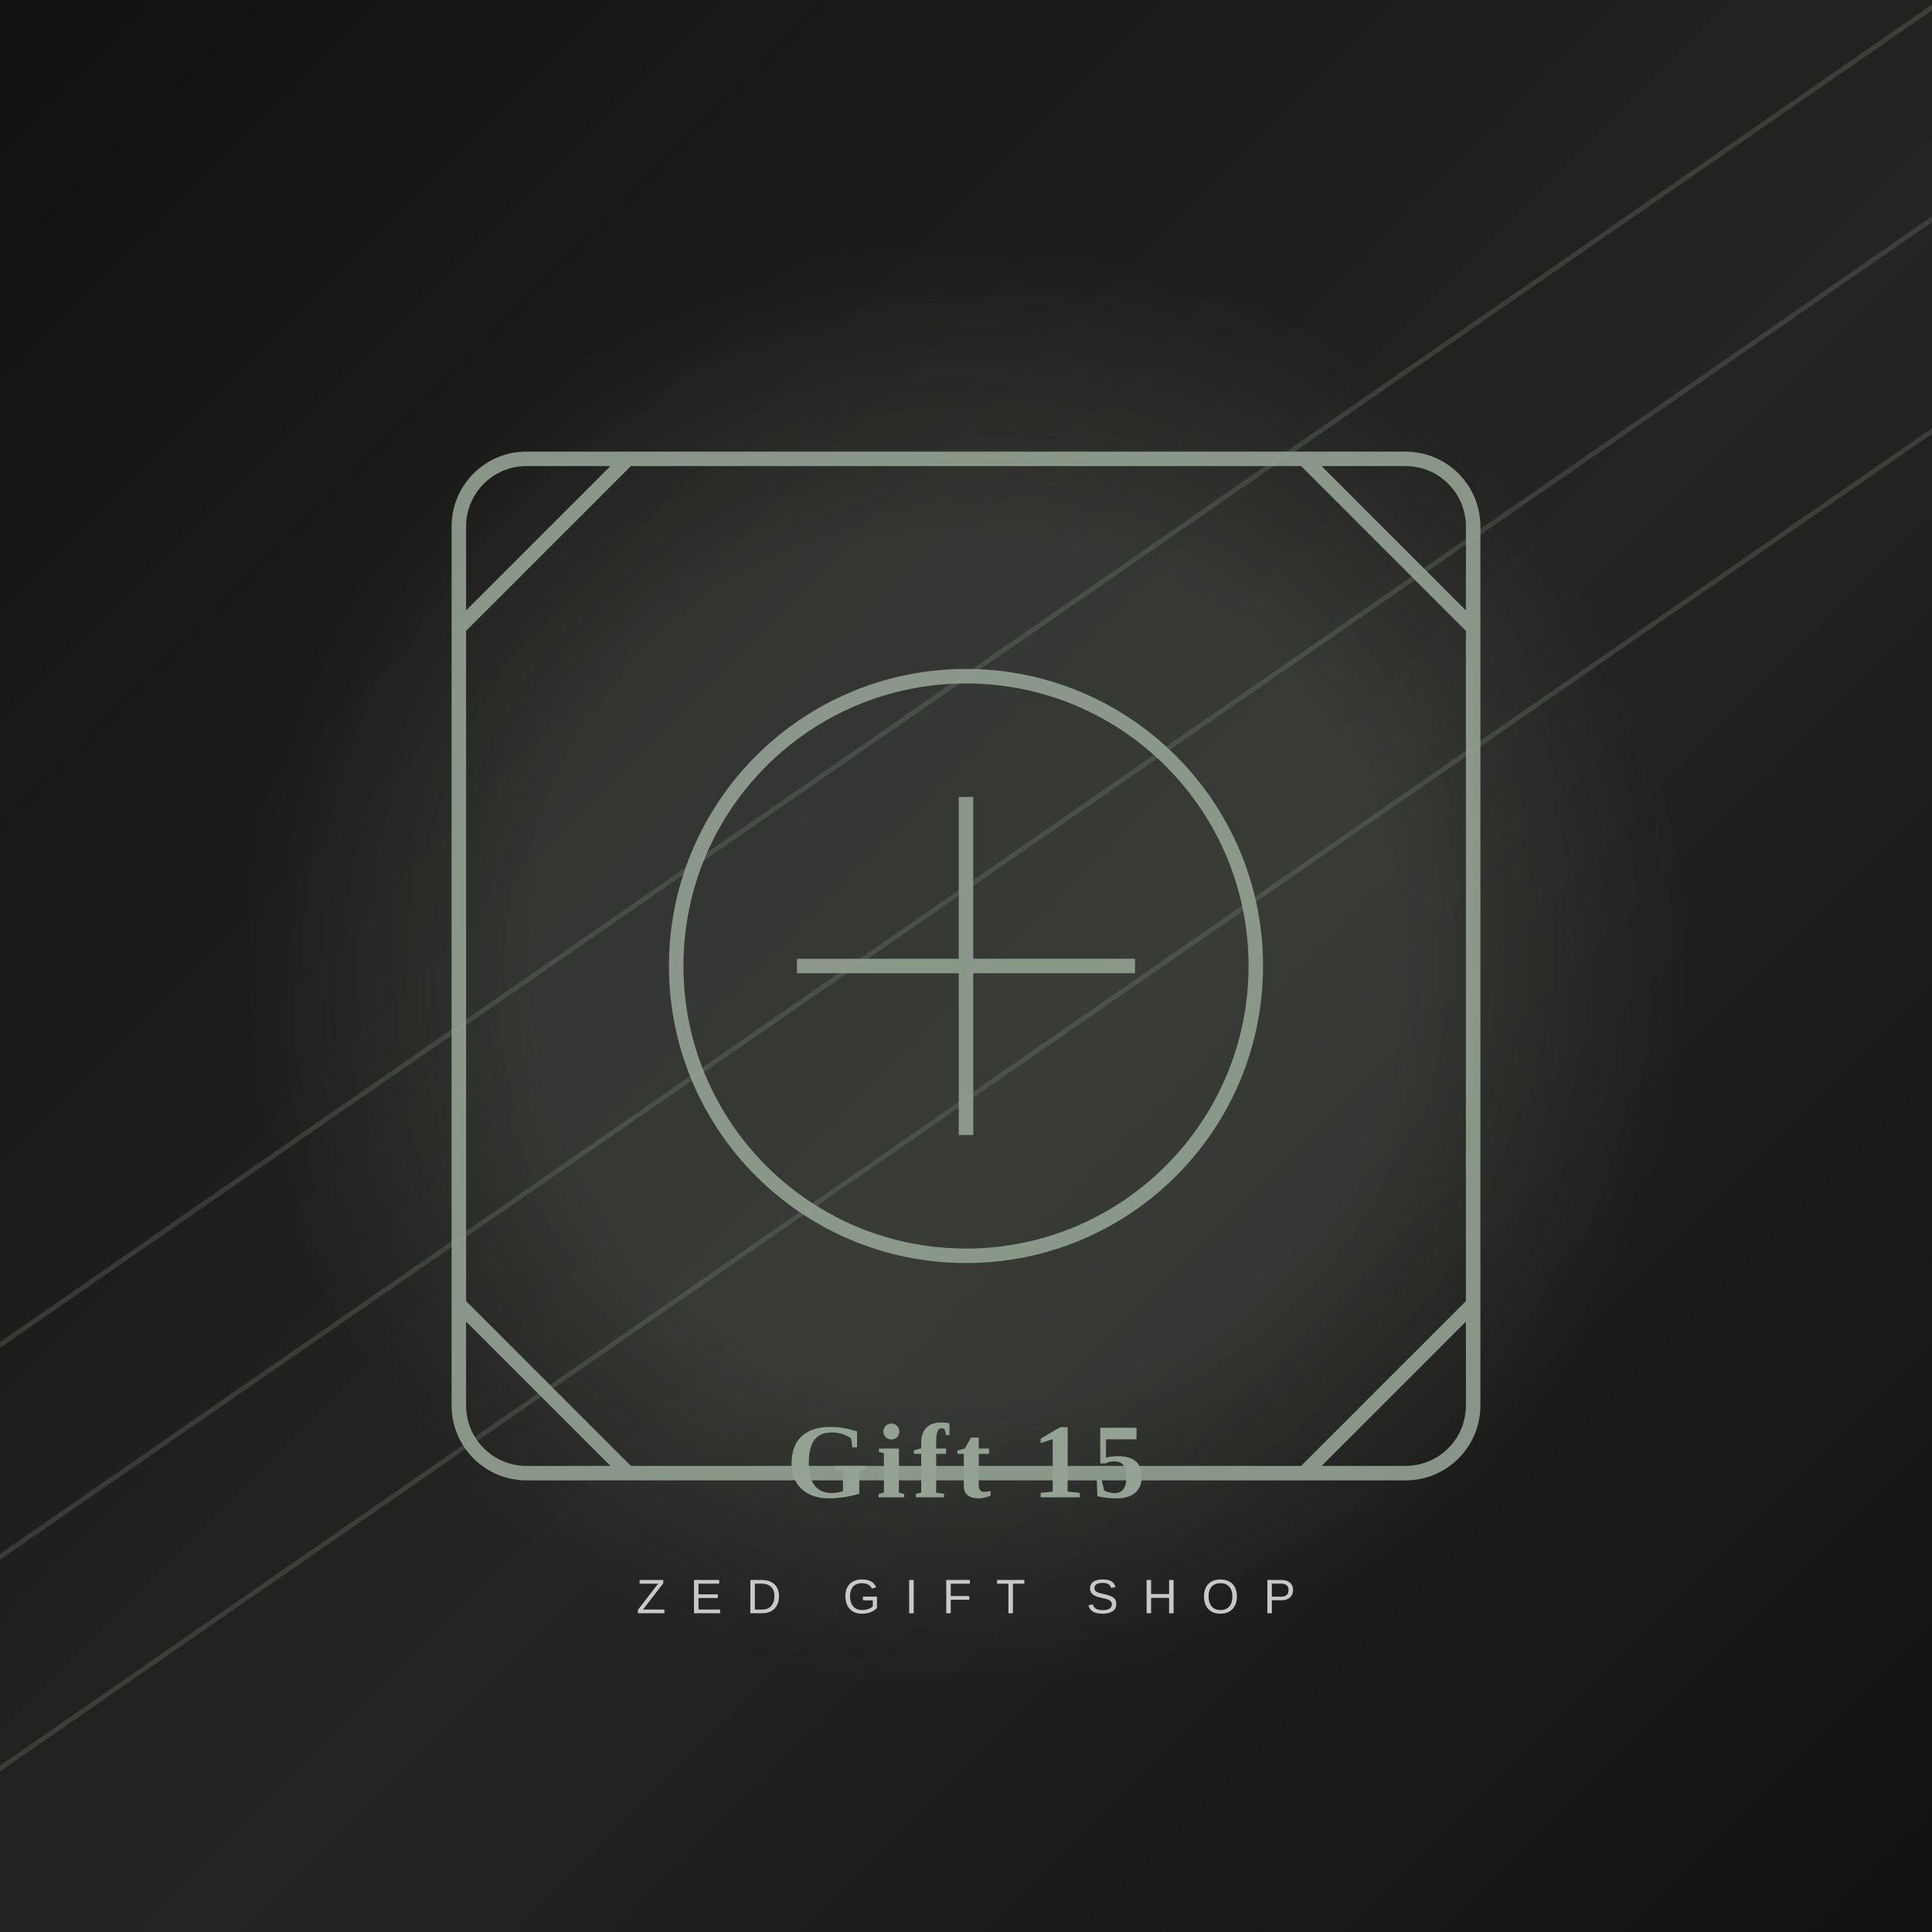
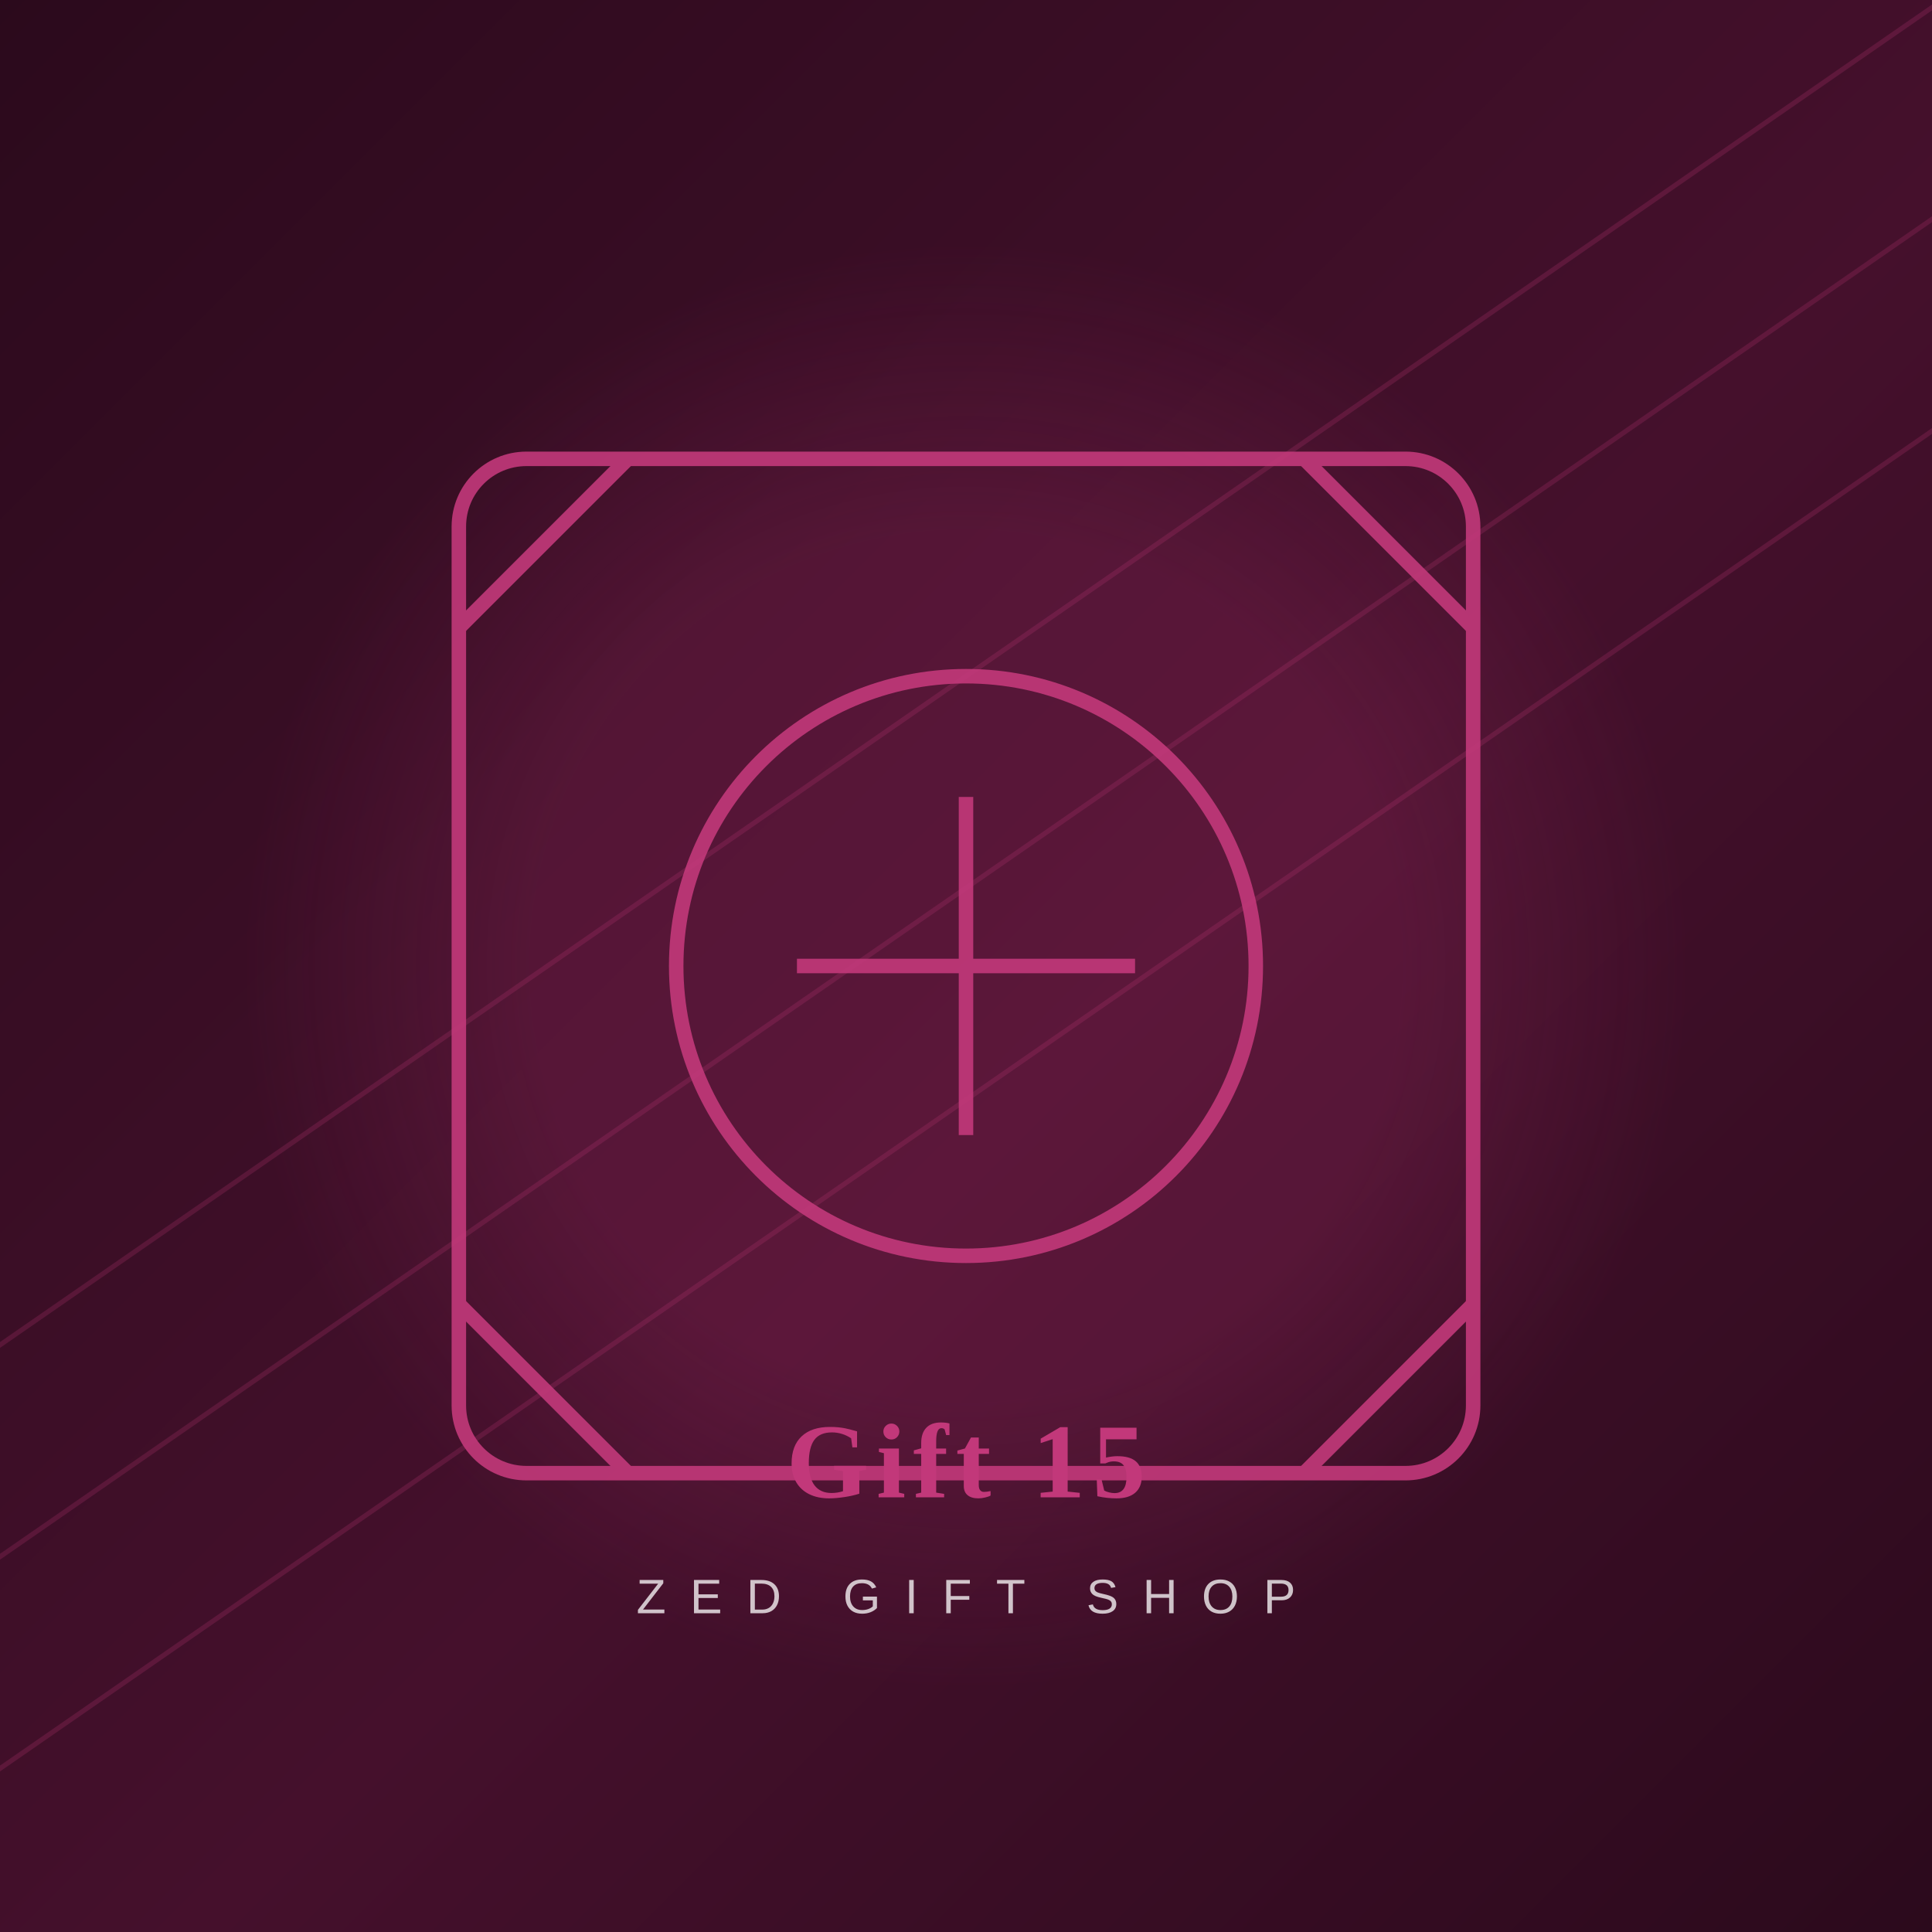
<svg xmlns="http://www.w3.org/2000/svg" width="800" height="800" viewBox="0 0 800 800">
  <defs>
    <linearGradient id="bg" x1="0" y1="0" x2="1" y2="1">
-       <stop offset="0" stop-color="#111110" />
-       <stop offset="0.55" stop-color="#242422" />
-       <stop offset="1" stop-color="#111110" />
+       <stop offset="0" stop-color="#2b0a1c" />
+       <stop offset="0.55" stop-color="#45102c" />
+       <stop offset="1" stop-color="#2b0a1c" />
    </linearGradient>
    <radialGradient id="glow" cx="0.5" cy="0.5" r="0.5">
-       <stop offset="0.6" stop-color="#94a294" stop-opacity="0.18" />
-       <stop offset="1" stop-color="#94a294" stop-opacity="0" />
+       <stop offset="0.6" stop-color="#c2387a" stop-opacity="0.18" />
+       <stop offset="1" stop-color="#c2387a" stop-opacity="0" />
    </radialGradient>
  </defs>
  <rect width="800" height="800" fill="url(#bg)" />
  <circle cx="400" cy="400" r="300" fill="url(#glow)" />
-   <g stroke="#94a294" stroke-opacity="0.22" stroke-width="2">
+   <g stroke="#c2387a" stroke-opacity="0.22" stroke-width="2">
    <path d="M-120 640 L920 -80" />
    <path d="M-80 700 L960 -20" />
    <path d="M-40 760 L1000 40" />
  </g>
-   <g fill="none" stroke="#94a294" stroke-width="6" opacity="0.9">
+   <g fill="none" stroke="#c2387a" stroke-width="6" opacity="0.9">
    <rect x="190" y="190" width="420" height="420" rx="28" />
    <path d="M260 190 L190 260 M540 190 L610 260 M260 610 L190 540 M540 610 L610 540" />
    <circle cx="400" cy="400" r="120" />
    <path d="M400 330 L400 470 M330 400 L470 400" />
  </g>
-   <text x="400" y="620" text-anchor="middle" font-family="Georgia, 'Times New Roman', serif" font-size="44" font-weight="bold" letter-spacing="3" fill="#94a294">Gift 15</text>
+   <text x="400" y="620" text-anchor="middle" font-family="Georgia, 'Times New Roman', serif" font-size="44" font-weight="bold" letter-spacing="3" fill="#c2387a">Gift 15</text>
  <text x="400" y="668" text-anchor="middle" font-family="Arial, sans-serif" font-size="20" letter-spacing="10" fill="#ffffff" fill-opacity="0.75">ZED GIFT SHOP</text>
</svg>
